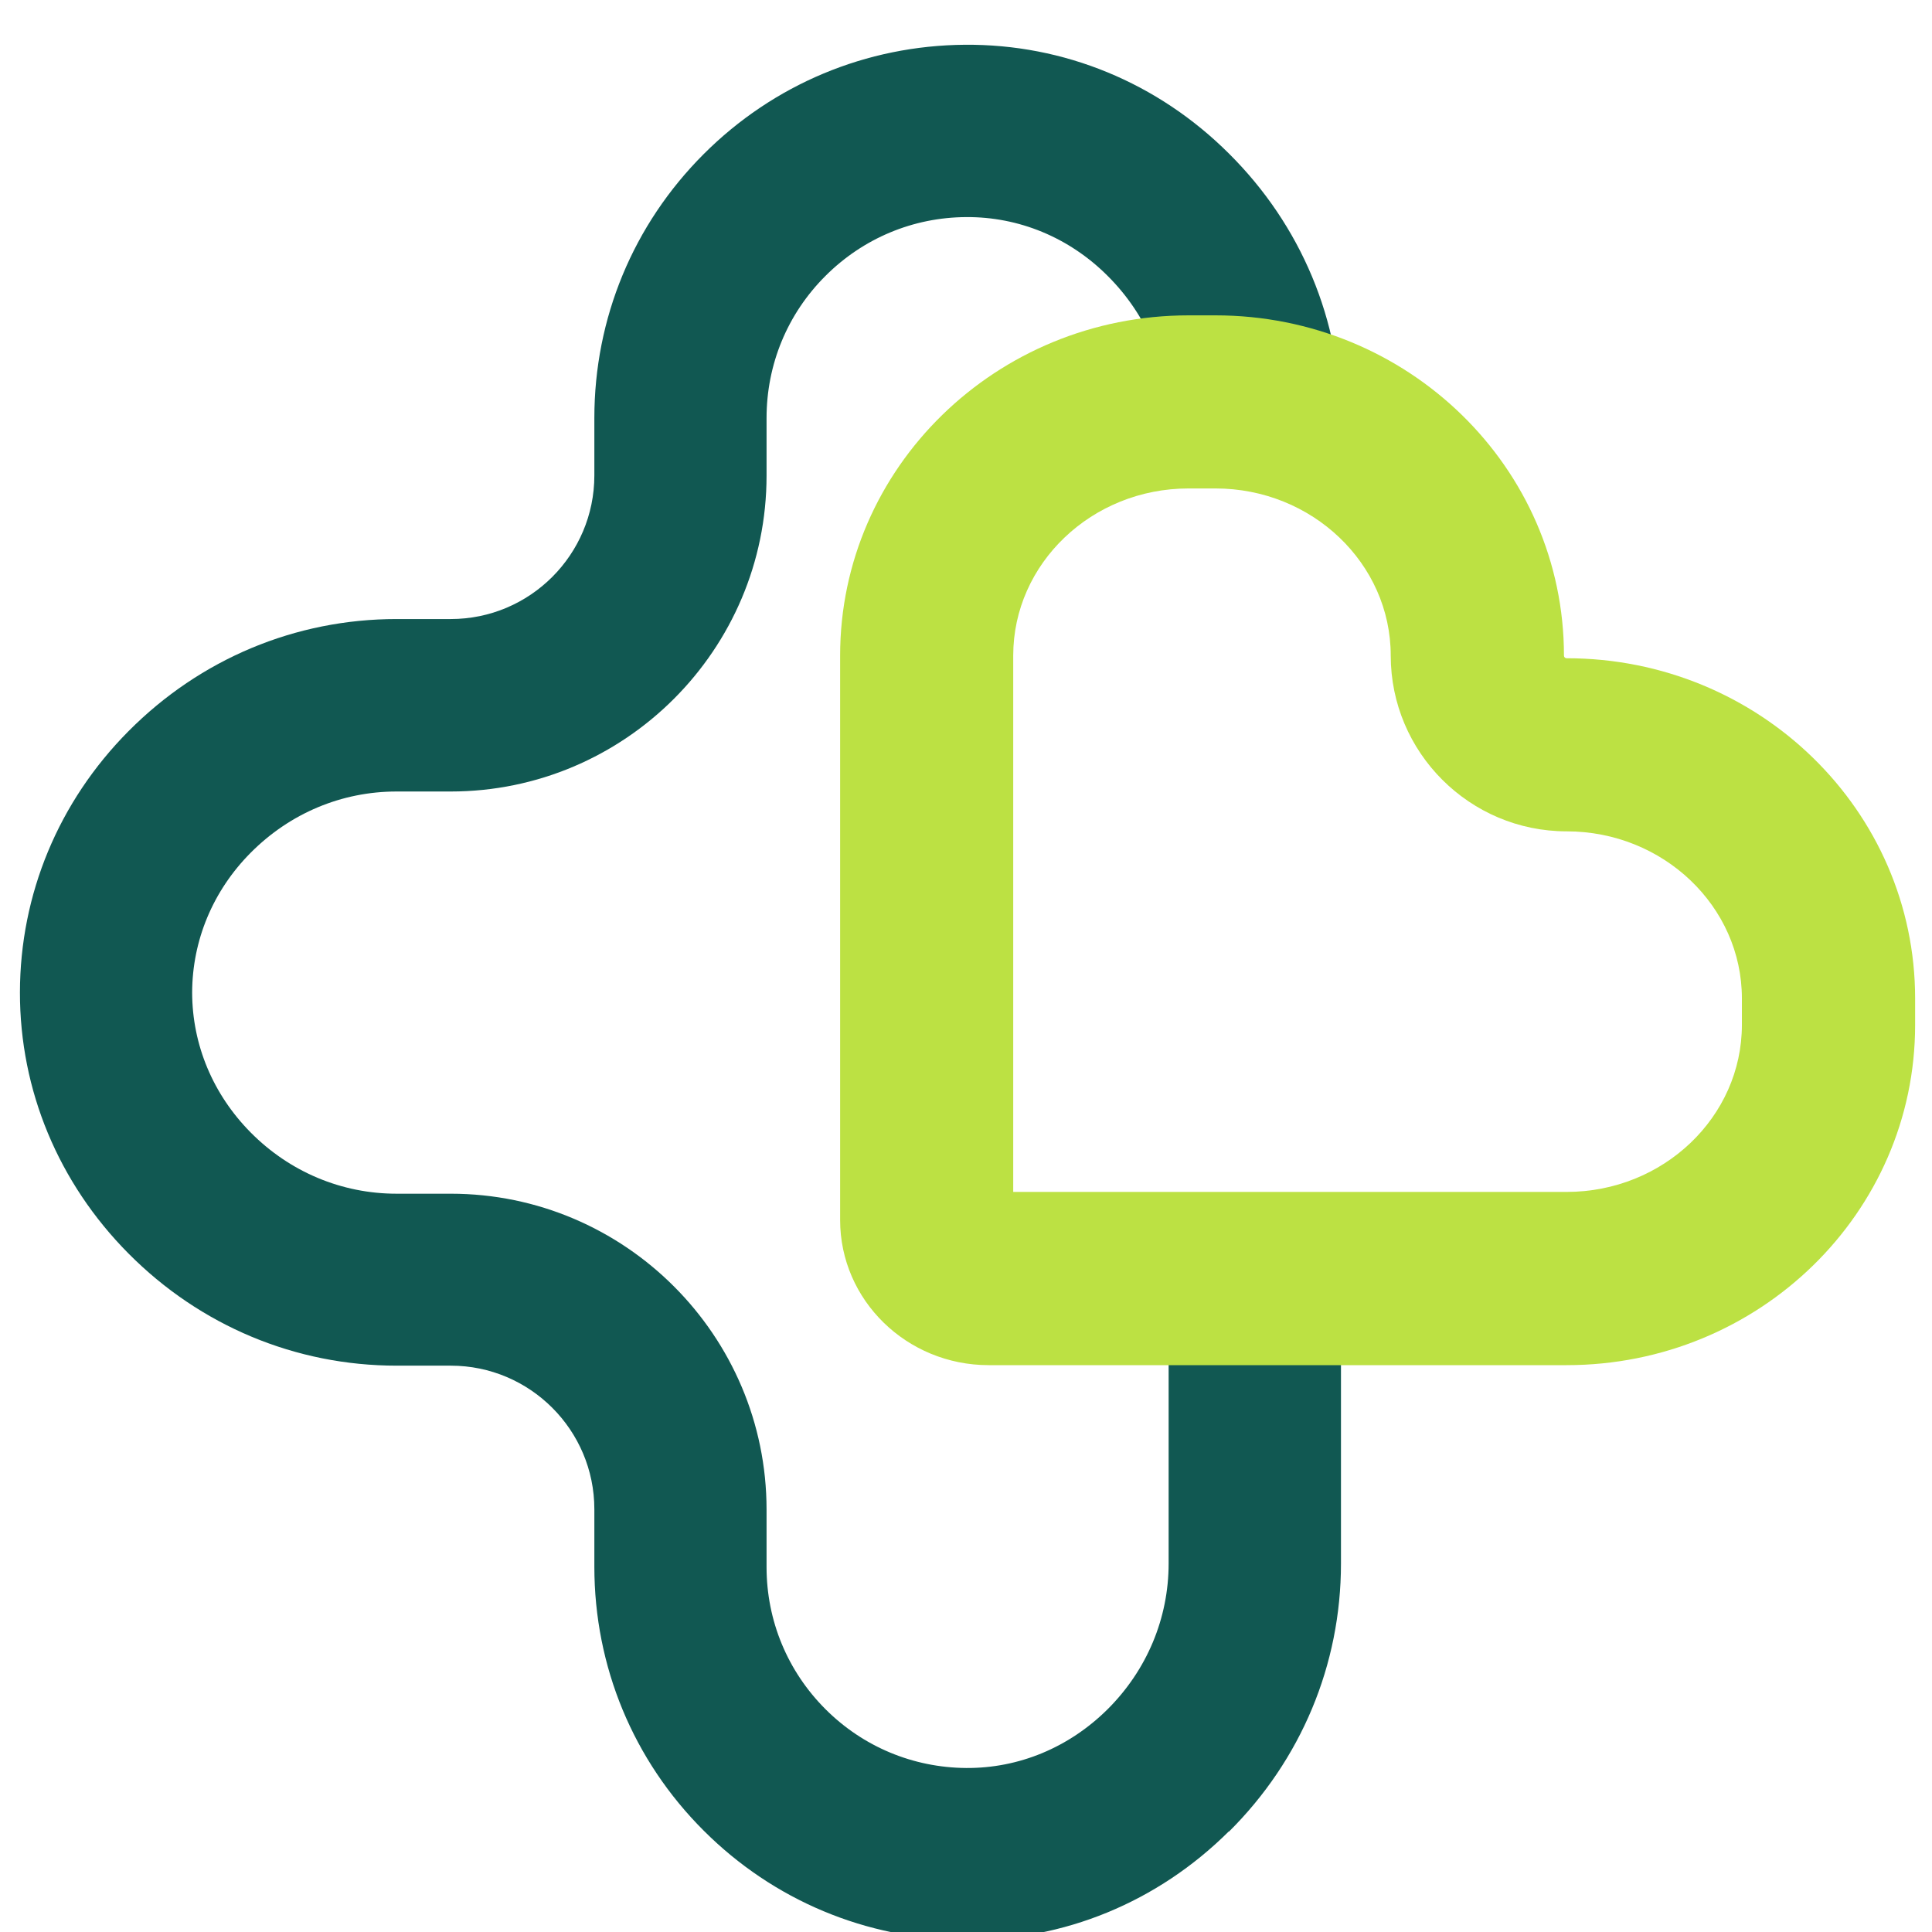
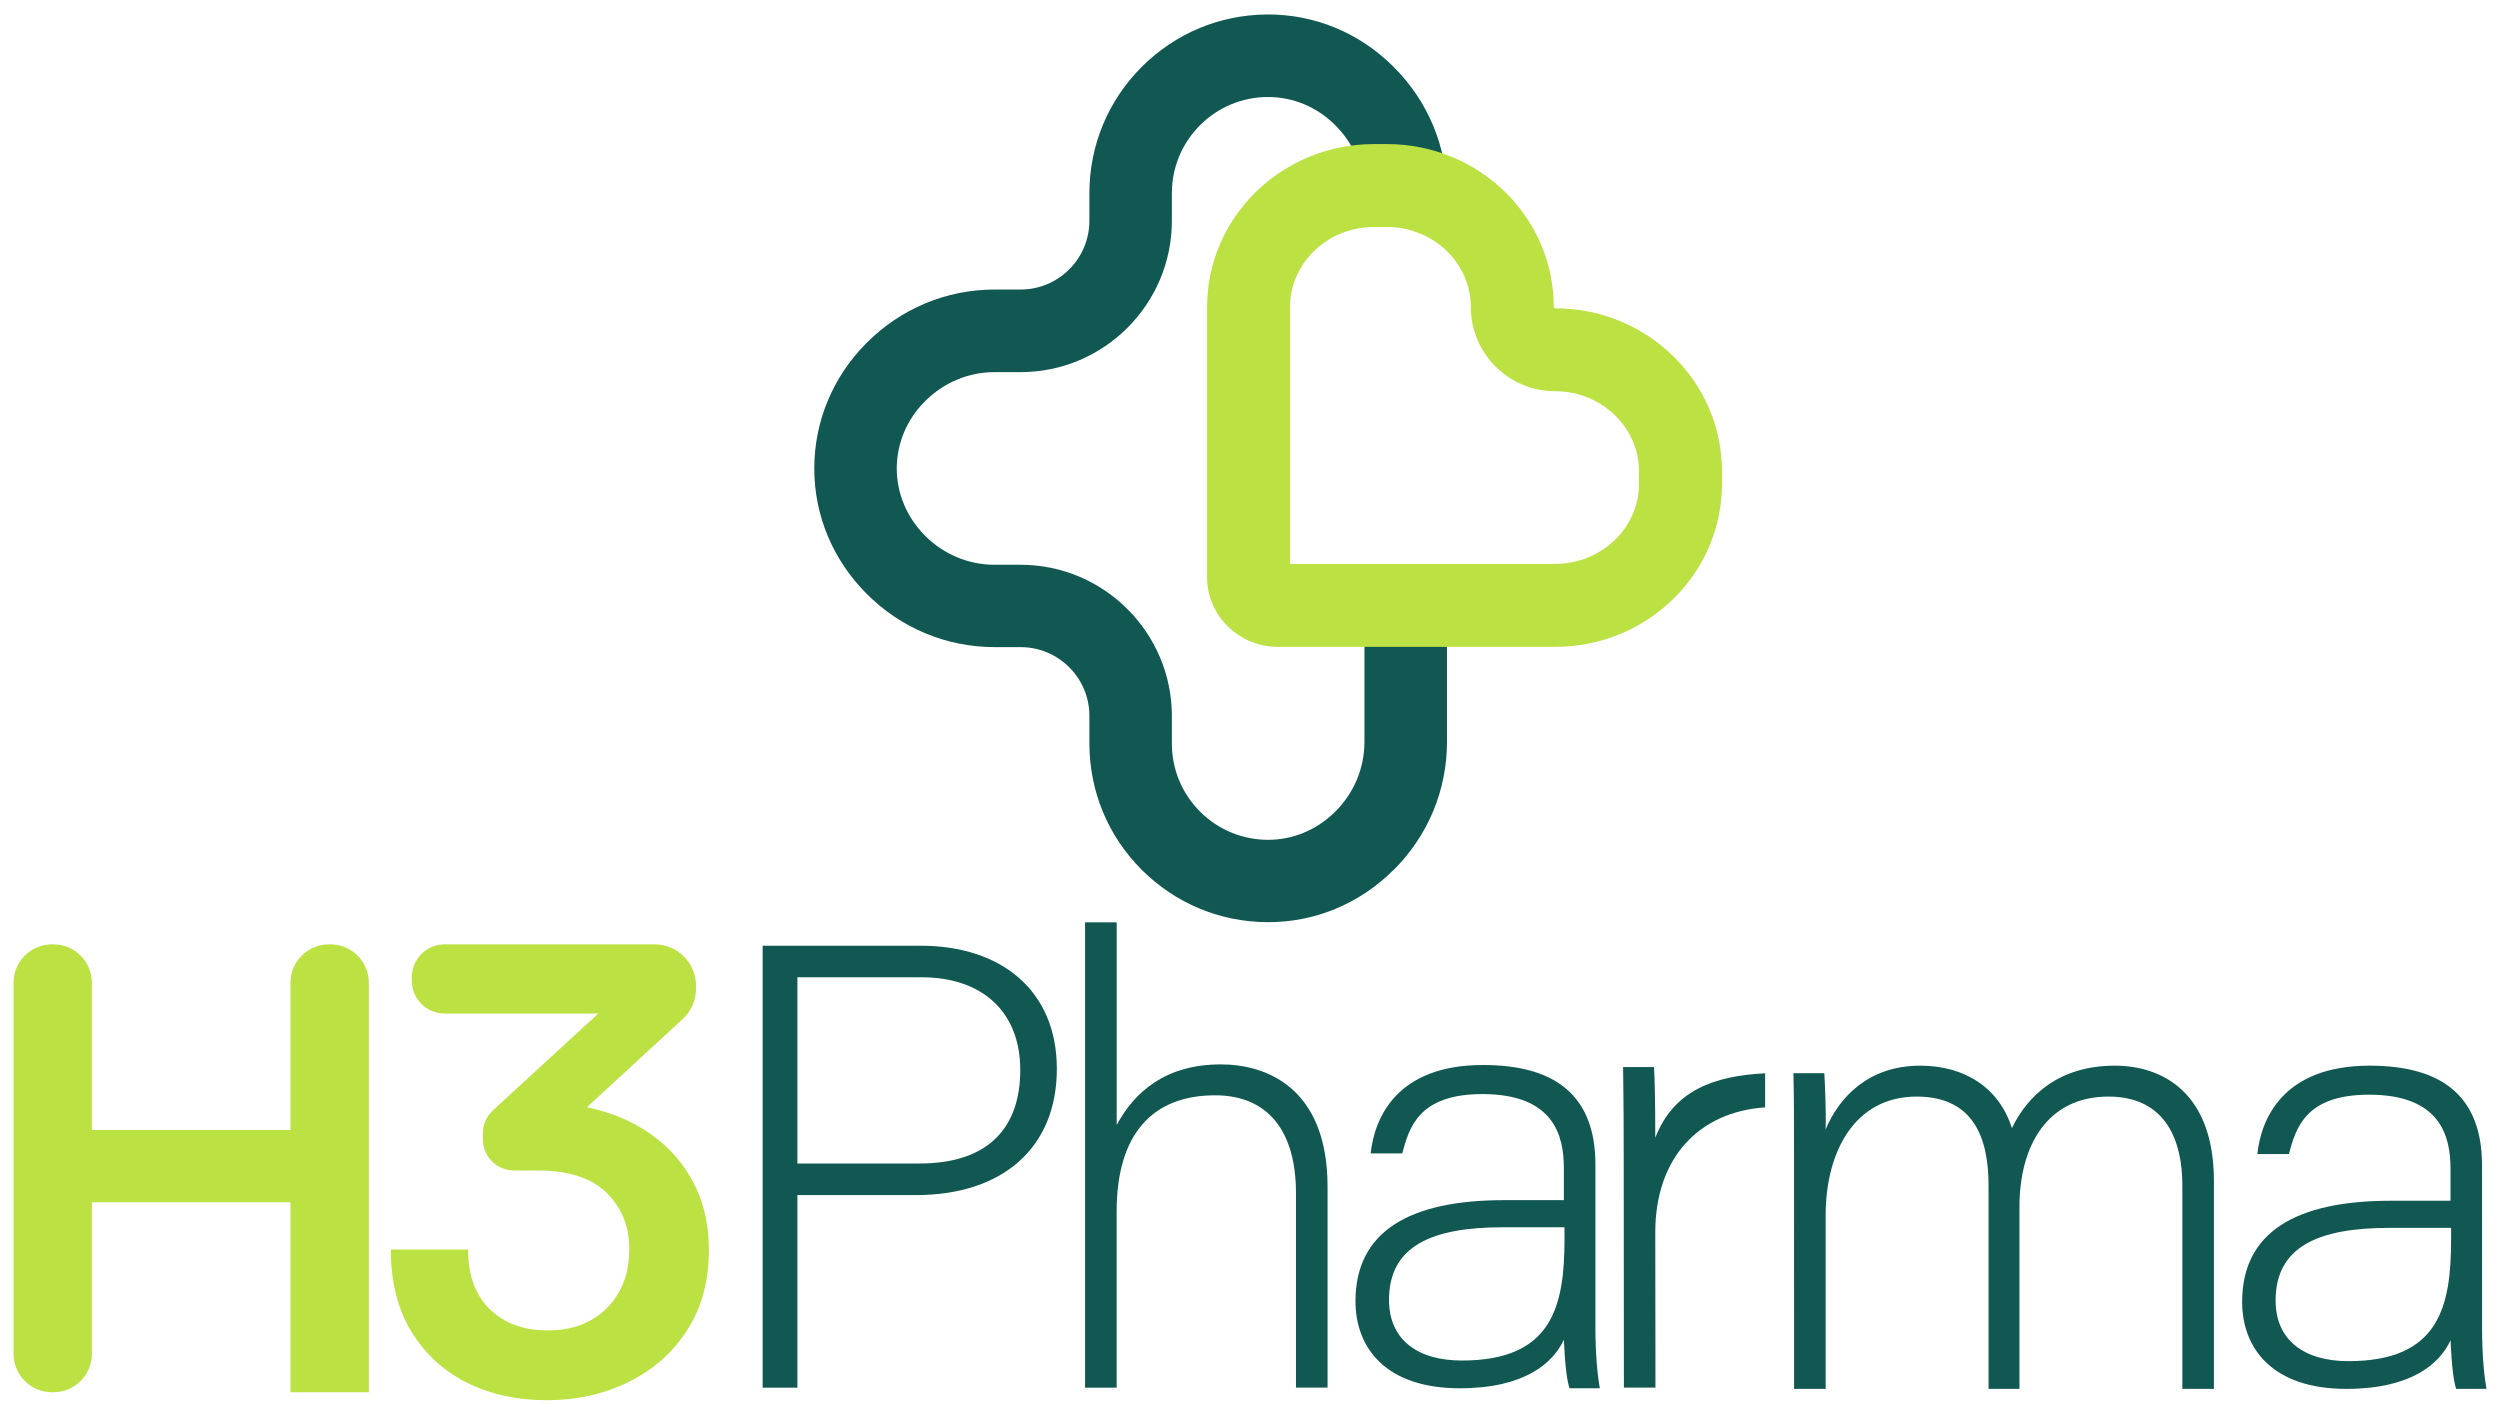
- <svg xmlns="http://www.w3.org/2000/svg" version="1.1" width="199.5" height="199.5" viewBox="309.0 566.0 199.5 199.5">
+ <svg xmlns="http://www.w3.org/2000/svg" version="1.1" width="539.0" height="304.8" viewBox="135.5 567.5 539.0 304.8">
  <defs>
    <clipPath id="clip_1">
      <path transform="matrix(.24,0,0,.24,0,0)" d="M0 0H3375V6000H0Z" clip-rule="evenodd" />
    </clipPath>
    <clipPath id="clip_2">
      <path transform="matrix(.24,0,0,.24,0,0)" d="M0 0H3375V6000H0Z" />
    </clipPath>
    <clipPath id="clip_3">
      <path transform="matrix(.24,0,0,.24,0,0)" d="M0 0H3375V6000H0Z" />
    </clipPath>
    <clipPath id="clip_4">
      <path transform="matrix(.24,0,0,.24,0,0)" d="M1295.583 2375.592H1869.226V3197.983H1295.583Z" />
    </clipPath>
    <clipPath id="clip_5">
      <path transform="matrix(.24,0,0,.24,0,0)" d="M1816.211 3146.454C1847.316 3115.568 1864.456 3074.606 1864.456 3031.07V2924.064C1864.456 2903.583 1847.863 2886.99 1827.382 2886.99 1806.901 2886.99 1790.308 2903.583 1790.308 2924.064V3031.015C1790.308 3054.617 1780.944 3076.961 1763.967 3093.827 1747.429 3110.201 1725.853 3119.182 1703.181 3119.018 1680.345 3118.854 1658.824 3109.873 1642.669 3093.718 1626.35 3077.398 1617.314 3055.658 1617.314 3032.548V3007.85C1617.314 2932.936 1556.309 2871.93 1481.394 2871.93H1458.12C1434.517 2871.93 1412.174 2862.566 1395.362 2845.59 1379.153 2829.216 1370.226 2807.913 1370.172 2785.406 1370.226 2762.953 1379.098 2741.596 1395.362 2725.222 1412.229 2708.246 1434.517 2698.881 1458.12 2698.881H1481.394C1556.309 2698.881 1617.314 2637.876 1617.314 2562.961V2538.209C1617.314 2515.099 1626.295 2493.358 1642.669 2477.039 1658.824 2460.884 1680.345 2451.849 1703.181 2451.739 1725.853 2451.575 1747.484 2460.501 1763.967 2476.93 1780.944 2493.796 1790.308 2516.085 1790.308 2539.742 1790.308 2539.742 1806.901 2554.364 1827.382 2554.364 1847.863 2554.364 1864.456 2539.742 1864.456 2539.742 1864.456 2496.206 1847.316 2455.244 1816.211 2424.358 1785.599 2393.855 1745.239 2377.262 1702.634 2377.591 1660.193 2377.919 1620.271 2394.622 1590.262 2424.632 1559.923 2454.97 1543.221 2495.275 1543.221 2538.209V2562.907C1543.221 2596.969 1515.511 2624.678 1481.449 2624.678H1458.175C1414.639 2624.678 1373.677 2641.819 1342.791 2672.924 1312.671 2703.262 1296.133 2743.13 1296.078 2785.296 1296.023 2827.463 1312.671 2867.33 1342.791 2897.669 1373.677 2928.773 1414.639 2945.914 1458.175 2945.914H1481.449C1515.511 2945.914 1543.221 2973.624 1543.221 3007.686V3032.384C1543.221 3075.318 1559.923 3115.677 1590.262 3145.961 1620.271 3175.971 1660.193 3192.673 1702.634 3193.002 1745.239 3193.33 1785.599 3176.737 1816.211 3146.29" />
    </clipPath>
    <clipPath id="clip_6">
      <path transform="matrix(.24,0,0,.24,311.04,570.48)" d="M0 0H569V817H0Z" />
    </clipPath>
    <clipPath id="clip_7">
      <path transform="matrix(.24,0,0,.24,0,0)" d="M0 0H3375V6000H0Z" />
    </clipPath>
    <clipPath id="clip_8">
      <path transform="matrix(.24,0,0,.24,0,0)" d="M0 0H3375V6000H0Z" />
    </clipPath>
    <clipPath id="clip_9">
      <path transform="matrix(.24,0,0,.24,0,0)" d="M1645.861 2492.351H2112.898V2949.235H1645.861Z" />
    </clipPath>
    <clipPath id="clip_10">
      <path transform="matrix(.24,0,0,.24,0,0)" d="M1810.515 2494.016H1798.906C1716.105 2494.016 1648.967 2559.566 1648.967 2640.395V2883.266C1648.967 2917.711 1677.607 2945.695 1712.874 2945.695H1961.55C2044.35 2945.695 2111.489 2880.145 2111.489 2799.316V2787.925C2111.489 2707.041 2044.35 2641.545 1961.55 2641.545 1960.893 2641.545 1960.4 2641.052 1960.4 2640.395 1960.4 2559.511 1893.261 2494.016 1810.461 2494.016M1810.461 2568.492C1852.025 2568.492 1885.868 2600.747 1885.868 2640.395 1885.868 2682.069 1919.821 2716.022 1961.55 2716.022 2003.114 2716.022 2036.957 2748.277 2036.957 2787.925V2799.261C2036.957 2838.909 2003.114 2871.164 1961.55 2871.164H1723.443V2640.395C1723.443 2600.747 1757.286 2568.492 1798.851 2568.492H1810.461Z" />
    </clipPath>
    <clipPath id="clip_11">
      <path transform="matrix(.24,0,0,.24,395.52,598.56)" d="M0 0H464V452H0Z" />
    </clipPath>
    <clipPath id="clip_12">
      <path transform="matrix(.24,0,0,.24,0,0)" d="M0 0H3375V6000H0Z" />
    </clipPath>
    <clipPath id="clip_13">
      <path transform="matrix(.24,0,0,.24,0,0)" d="M0 0H3375V6000H0Z" />
    </clipPath>
    <clipPath id="clip_14">
      <path transform="matrix(.24,0,0,.24,0,0)" d="M1244.818 3213.213H1518.948V3614.255H1244.818Z" />
    </clipPath>
    <clipPath id="clip_15">
      <path transform="matrix(.24,0,0,.24,0,0)" d="M1280.909 3409.806H1390.379C1454.451 3409.806 1481.12 3375.798 1481.12 3325.855 1481.12 3272.571 1445.963 3242.507 1392.624 3242.507H1280.909V3409.806ZM1249.695 3214.14H1391.474C1464.089 3214.14 1513.978 3254.39 1513.978 3324.76 1513.978 3396.225 1464.637 3438.172 1387.477 3438.172H1280.909V3611.167H1249.695V3214.14Z" />
    </clipPath>
    <clipPath id="clip_16">
      <path transform="matrix(.24,0,0,.24,299.76,771.36)" d="M0 0H265V398H0Z" />
    </clipPath>
    <clipPath id="clip_17">
      <path transform="matrix(.24,0,0,.24,0,0)" d="M0 0H3375V6000H0Z" />
    </clipPath>
    <clipPath id="clip_18">
      <path transform="matrix(.24,0,0,.24,0,0)" d="M0 0H3375V6000H0Z" />
    </clipPath>
    <clipPath id="clip_19">
      <path transform="matrix(.24,0,0,.24,0,0)" d="M1539.255 3192.907H1757.543V3614.255H1539.255Z" />
    </clipPath>
    <clipPath id="clip_20">
      <path transform="matrix(.24,0,0,.24,0,0)" d="M1567.754 3193.166V3375.196C1583.635 3345.679 1611.454 3320.762 1661.343 3320.762 1701.593 3320.762 1757.177 3341.189 1757.177 3430.78V3611.112H1728.81V3436.42C1728.81 3380.289 1703.291 3348.527 1656.195 3348.527 1600.064 3348.527 1567.699 3383.137 1567.699 3452.904V3611.167H1539.332V3193.166H1567.754Z" />
    </clipPath>
    <clipPath id="clip_21">
      <path transform="matrix(.24,0,0,.24,369.36,766.32)" d="M0 0H219V419H0Z" />
    </clipPath>
    <clipPath id="clip_22">
      <path transform="matrix(.24,0,0,.24,0,0)" d="M0 0H3375V6000H0Z" />
    </clipPath>
    <clipPath id="clip_23">
      <path transform="matrix(.24,0,0,.24,0,0)" d="M0 0H3375V6000H0Z" />
    </clipPath>
    <clipPath id="clip_24">
      <path transform="matrix(.24,0,0,.24,0,0)" d="M1777.849 3319.819H2006.291V3614.255H1777.849Z" />
    </clipPath>
    <clipPath id="clip_25">
      <path transform="matrix(.24,0,0,.24,0,0)" d="M1969.983 3467.087H1914.454C1851.478 3467.087 1812.378 3483.516 1812.378 3532.309 1812.378 3568.069 1838.061 3586.797 1877.763 3586.797 1958.867 3586.797 1970.038 3538.497 1970.038 3477.273L1969.983 3467.087ZM1997.803 3557.828C1997.803 3582.8 2000.048 3602.624 2001.745 3611.714H1974.529C1972.283 3604.924 1970.586 3592.438 1969.436 3568.069 1959.798 3589.043 1934.333 3611.714 1875.902 3611.714 1810.132 3611.714 1782.258 3576.009 1782.258 3533.459 1782.258 3471.085 1830.449 3442.718 1915.55 3442.718H1969.436V3413.803C1969.436 3385.437 1960.947 3347.432 1896.273 3347.432 1838.992 3347.432 1830.504 3377.496 1824.261 3400.715H1795.894C1799.289 3369.501 1818.565 3321.31 1896.876 3321.31 1961.55 3321.31 1997.803 3348.527 1997.803 3410.901V3557.828Z" />
    </clipPath>
    <clipPath id="clip_26">
      <path transform="matrix(.24,0,0,.24,427.68,797.04)" d="M0 0H220V291H0Z" />
    </clipPath>
    <clipPath id="clip_27">
      <path transform="matrix(.24,0,0,.24,0,0)" d="M0 0H3375V6000H0Z" />
    </clipPath>
    <clipPath id="clip_28">
      <path transform="matrix(.24,0,0,.24,0,0)" d="M0 0H3375V6000H0Z" />
    </clipPath>
    <clipPath id="clip_29">
      <path transform="matrix(.24,0,0,.24,0,0)" d="M2574.858 3319.819H2803.3V3614.255H2574.858Z" />
    </clipPath>
    <clipPath id="clip_30">
      <path transform="matrix(.24,0,0,.24,0,0)" d="M2766.501 3467.635H2710.917C2647.941 3467.635 2608.84 3484.064 2608.84 3532.856 2608.84 3568.616 2634.524 3587.345 2674.227 3587.345 2755.329 3587.345 2766.501 3539.045 2766.501 3477.82V3467.635ZM2794.32 3558.376C2794.32 3583.347 2796.566 3603.171 2798.263 3612.262H2771.046C2768.801 3605.472 2767.103 3592.986 2765.953 3568.616 2756.315 3589.59 2730.851 3612.262 2672.419 3612.262 2606.65 3612.262 2578.776 3576.557 2578.776 3534.007 2578.776 3471.632 2626.967 3443.265 2712.068 3443.265H2765.953V3414.351C2765.953 3385.984 2757.465 3347.979 2692.791 3347.979 2635.51 3347.979 2627.022 3378.044 2620.779 3401.318H2592.412C2595.807 3370.103 2615.083 3321.912 2693.339 3321.912 2758.013 3321.912 2794.266 3349.129 2794.266 3411.503L2794.32 3558.376Z" />
    </clipPath>
    <clipPath id="clip_31">
      <path transform="matrix(.24,0,0,.24,618.72,797.04)" d="M0 0H221V292H0Z" />
    </clipPath>
    <clipPath id="clip_32">
      <path transform="matrix(.24,0,0,.24,0,0)" d="M0 0H3375V6000H0Z" />
    </clipPath>
    <clipPath id="clip_33">
      <path transform="matrix(.24,0,0,.24,0,0)" d="M0 0H3375V6000H0Z" />
    </clipPath>
    <clipPath id="clip_34">
      <path transform="matrix(.24,0,0,.24,0,0)" d="M2021.521 3319.819H2153.51V3614.255H2021.521Z" />
    </clipPath>
    <clipPath id="clip_35">
      <path transform="matrix(.24,0,0,.24,0,0)" d="M2023.212 3400.332C2023.212 3352.689 2022.665 3332.262 2022.665 3323.172H2050.429C2050.977 3332.262 2051.579 3350.389 2051.579 3386.696 2068.008 3344.146 2104.315 3331.057 2150.261 3328.757V3359.37C2091.282 3363.367 2051.579 3404.165 2051.579 3471.687L2051.744 3611.112H2023.377L2023.212 3400.332Z" />
    </clipPath>
    <clipPath id="clip_36">
      <path transform="matrix(.24,0,0,.24,485.28,797.52)" d="M0 0H129V289H0Z" />
    </clipPath>
    <clipPath id="clip_37">
      <path transform="matrix(.24,0,0,.24,0,0)" d="M0 0H3375V6000H0Z" />
    </clipPath>
    <clipPath id="clip_38">
      <path transform="matrix(.24,0,0,.24,0,0)" d="M0 0H3375V6000H0Z" />
    </clipPath>
    <clipPath id="clip_39">
      <path transform="matrix(.24,0,0,.24,0,0)" d="M2173.816 3319.819H2554.552V3614.255H2173.816Z" />
    </clipPath>
    <clipPath id="clip_40">
      <path transform="matrix(.24,0,0,.24,0,0)" d="M2176.218 3401.865C2176.218 3377.496 2176.218 3350.827 2175.671 3328.703H2203.435C2203.983 3338.341 2205.133 3362.71 2204.585 3379.193 2216.523 3350.827 2242.59 3321.912 2289.686 3321.912 2329.389 3321.912 2360.603 3341.736 2371.939 3378.044 2386.122 3348.527 2414.489 3321.912 2464.378 3321.912 2508.023 3321.912 2553.421 3346.884 2553.421 3425.687V3612.262H2525.054V3429.082C2525.054 3391.077 2511.418 3349.677 2458.682 3349.677 2403.646 3349.677 2378.729 3393.925 2378.729 3448.906V3612.262H2350.965V3429.63C2350.965 3388.23 2338.479 3349.677 2286.291 3349.677 2231.254 3349.677 2204.64 3398.47 2204.64 3456.299V3612.262H2176.273L2176.218 3401.865Z" />
    </clipPath>
    <clipPath id="clip_41">
      <path transform="matrix(.24,0,0,.24,522,797.04)" d="M0 0H379V292H0Z" />
    </clipPath>
    <clipPath id="clip_42">
      <path transform="matrix(.24,0,0,.24,0,0)" d="M0 0H3375V6000H0Z" />
    </clipPath>
    <clipPath id="clip_43">
      <path transform="matrix(.24,0,0,.24,0,0)" d="M0 0H3375V6000H0Z" />
    </clipPath>
    <clipPath id="clip_44">
      <path transform="matrix(.24,0,0,.24,0,0)" d="M574.722 3208.136H899.617V3619.332H574.722Z" />
    </clipPath>
    <clipPath id="clip_45">
      <path transform="matrix(.24,0,0,.24,0,0)" d="M612.59 3615.274H611.276C592.218 3615.274 576.721 3599.776 576.721 3580.719V3247.49C576.721 3228.433 592.218 3212.935 611.276 3212.935H612.59C631.702 3212.935 647.145 3228.433 647.145 3247.49V3379.687H825.506V3247.49C825.506 3228.433 841.004 3212.935 860.061 3212.935H861.375C880.487 3212.935 895.93 3228.433 895.93 3247.49V3615.274H825.506V3444.635H647.145V3580.719C647.145 3599.776 631.647 3615.274 612.59 3615.274" />
    </clipPath>
    <clipPath id="clip_46">
      <path transform="matrix(.24,0,0,.24,138.24,770.88)" d="M0 0H320V404H0Z" />
    </clipPath>
    <clipPath id="clip_47">
      <path transform="matrix(.24,0,0,.24,0,0)" d="M0 0H3375V6000H0Z" />
    </clipPath>
    <clipPath id="clip_48">
      <path transform="matrix(.24,0,0,.24,0,0)" d="M0 0H3375V6000H0Z" />
    </clipPath>
    <clipPath id="clip_49">
      <path transform="matrix(.24,0,0,.24,0,0)" d="M914.847 3208.136H1204.206V3624.408H914.847Z" />
    </clipPath>
    <clipPath id="clip_50">
      <path transform="matrix(.24,0,0,.24,0,0)" d="M1201.394 3487.568C1201.394 3515.114 1194.987 3538.935 1182.118 3559.143 1169.249 3579.35 1151.78 3594.902 1129.546 3605.91 1107.313 3616.917 1082.67 3622.448 1055.507 3622.448 1029.112 3622.448 1005.345 3617.245 984.262 3606.786 963.178 3596.326 946.476 3580.993 934.154 3560.84 921.833 3540.688 915.699 3516.099 915.699 3487.075H985.083C985.083 3510.185 991.6 3528.092 1004.633 3540.742 1017.667 3553.393 1034.972 3559.745 1056.658 3559.745 1078.672 3559.745 1096.36 3553.064 1109.777 3539.647 1123.194 3526.231 1129.875 3508.542 1129.875 3486.528 1129.875 3466.375 1123.084 3449.563 1109.503 3436.147 1095.922 3422.73 1075.167 3416.049 1047.293 3416.049H1026.319C1010.821 3416.049 998.336 3403.508 998.336 3388.01V3382.644C998.336 3374.813 1001.621 3367.31 1007.426 3361.998L1102.055 3275.09H964.109C947.735 3275.09 934.483 3261.838 934.483 3245.464V3242.562C934.483 3226.188 947.735 3212.935 964.109 3212.935H1152.711C1173.246 3212.935 1189.839 3229.583 1189.839 3250.064V3252.747C1189.839 3263.152 1185.513 3273.064 1177.846 3280.074L1091.76 3359.315C1098.715 3360.739 1105.56 3362.546 1112.241 3364.791 1129.491 3370.651 1144.825 3379.193 1158.187 3390.365 1171.549 3401.537 1182.118 3415.337 1189.839 3431.656 1197.561 3447.975 1201.394 3466.594 1201.394 3487.513" />
    </clipPath>
    <clipPath id="clip_51">
      <path transform="matrix(.24,0,0,.24,219.6,770.88)" d="M0 0H287V411H0Z" />
    </clipPath>
  </defs>
  <g>
    <g clip-path="url(#clip_1)">

</g>
    <g clip-path="url(#clip_2)">
      <g clip-path="url(#clip_3)">
        <g clip-path="url(#clip_4)">
          <g clip-path="url(#clip_5)">
            <g>
              <g clip-path="url(#clip_6)">
                <path transform="matrix(1.218357,0,0,1.218357,131.8415,564.0503)" d="M0 0H448V256H0Z" fill="#115852" />
              </g>
            </g>
          </g>
        </g>
      </g>
    </g>
    <g clip-path="url(#clip_7)">
      <g clip-path="url(#clip_8)">
        <g clip-path="url(#clip_9)">
          <g clip-path="url(#clip_10)">
            <g>
              <g clip-path="url(#clip_11)">
                <path transform="matrix(1.218357,0,0,1.218357,131.8414,564.0504)" d="M0 0H448V256H0Z" fill="#bce143" />
              </g>
            </g>
          </g>
        </g>
      </g>
    </g>
    <g clip-path="url(#clip_12)">
      <g clip-path="url(#clip_13)">
        <g clip-path="url(#clip_14)">
          <g clip-path="url(#clip_15)">
            <g>
              <g clip-path="url(#clip_16)">
                <path transform="matrix(1.218357,0,0,1.218357,131.8415,564.0503)" d="M0 0H448V256H0Z" fill="#115852" />
              </g>
            </g>
          </g>
        </g>
      </g>
    </g>
    <g clip-path="url(#clip_17)">
      <g clip-path="url(#clip_18)">
        <g clip-path="url(#clip_19)">
          <g clip-path="url(#clip_20)">
            <g>
              <g clip-path="url(#clip_21)">
                <path transform="matrix(1.218357,0,0,1.218357,131.8415,564.0504)" d="M0 0H448V256H0Z" fill="#115852" />
              </g>
            </g>
          </g>
        </g>
      </g>
    </g>
    <g clip-path="url(#clip_22)">
      <g clip-path="url(#clip_23)">
        <g clip-path="url(#clip_24)">
          <g clip-path="url(#clip_25)">
            <g>
              <g clip-path="url(#clip_26)">
                <path transform="matrix(1.218357,0,0,1.218357,131.8414,564.0503)" d="M0 0H448V256H0Z" fill="#115852" />
              </g>
            </g>
          </g>
        </g>
      </g>
    </g>
    <g clip-path="url(#clip_27)">
      <g clip-path="url(#clip_28)">
        <g clip-path="url(#clip_29)">
          <g clip-path="url(#clip_30)">
            <g>
              <g clip-path="url(#clip_31)">
                <path transform="matrix(1.218357,0,0,1.218357,131.8414,564.0503)" d="M0 0H448V256H0Z" fill="#115852" />
              </g>
            </g>
          </g>
        </g>
      </g>
    </g>
    <g clip-path="url(#clip_32)">
      <g clip-path="url(#clip_33)">
        <g clip-path="url(#clip_34)">
          <g clip-path="url(#clip_35)">
            <g>
              <g clip-path="url(#clip_36)">
                <path transform="matrix(1.218357,0,0,1.218357,131.8415,564.0503)" d="M0 0H448V256H0Z" fill="#115852" />
              </g>
            </g>
          </g>
        </g>
      </g>
    </g>
    <g clip-path="url(#clip_37)">
      <g clip-path="url(#clip_38)">
        <g clip-path="url(#clip_39)">
          <g clip-path="url(#clip_40)">
            <g>
              <g clip-path="url(#clip_41)">
                <path transform="matrix(1.218357,0,0,1.218357,131.8415,564.0503)" d="M0 0H448V256H0Z" fill="#115852" />
              </g>
            </g>
          </g>
        </g>
      </g>
    </g>
    <g clip-path="url(#clip_42)">
      <g clip-path="url(#clip_43)">
        <g clip-path="url(#clip_44)">
          <g clip-path="url(#clip_45)">
            <g>
              <g clip-path="url(#clip_46)">
                <path transform="matrix(1.218357,0,0,1.218357,131.8415,564.0504)" d="M0 0H448V256H0Z" fill="#bce143" />
              </g>
            </g>
          </g>
        </g>
      </g>
    </g>
    <g clip-path="url(#clip_47)">
      <g clip-path="url(#clip_48)">
        <g clip-path="url(#clip_49)">
          <g clip-path="url(#clip_50)">
            <g>
              <g clip-path="url(#clip_51)">
                <path transform="matrix(1.218357,0,0,1.218357,131.8415,564.0504)" d="M0 0H448V256H0Z" fill="#bce143" />
              </g>
            </g>
          </g>
        </g>
      </g>
    </g>
    <path transform="matrix(1,0,0,-1,0,1447.92)" d="M131.841 571.97H678.159V883.87H131.841Z" fill-opacity="0" />
  </g>
</svg>
